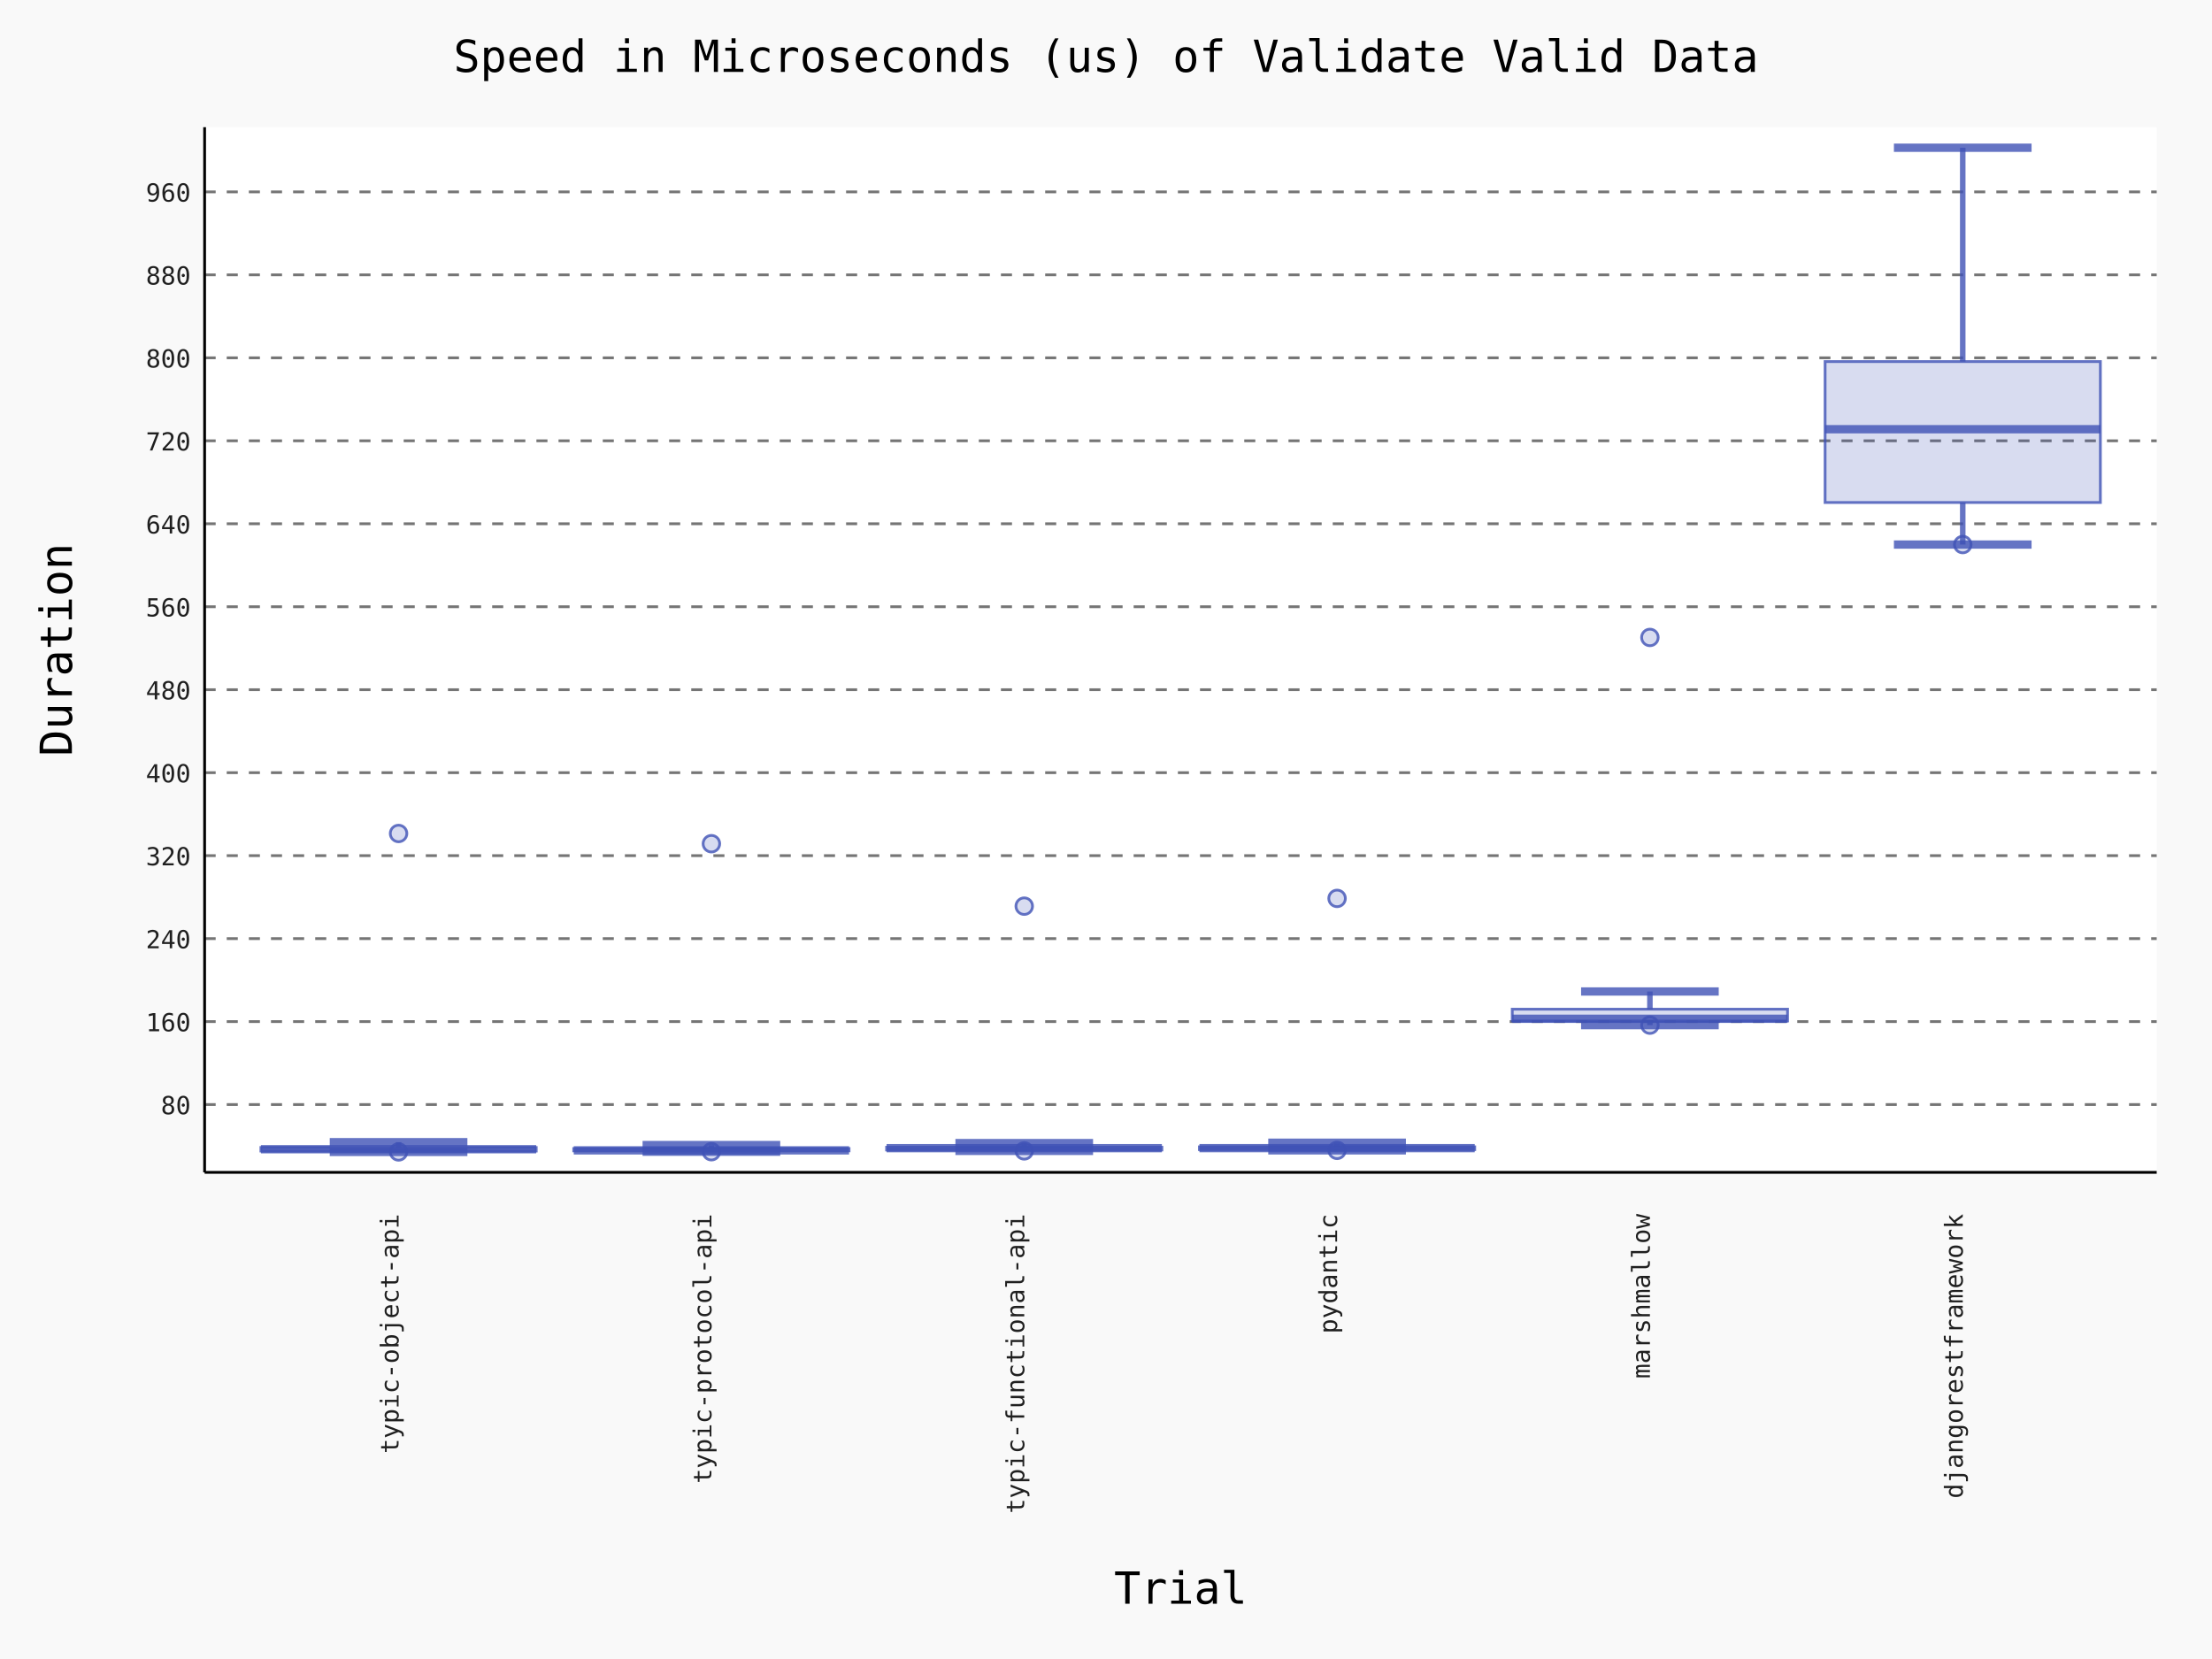
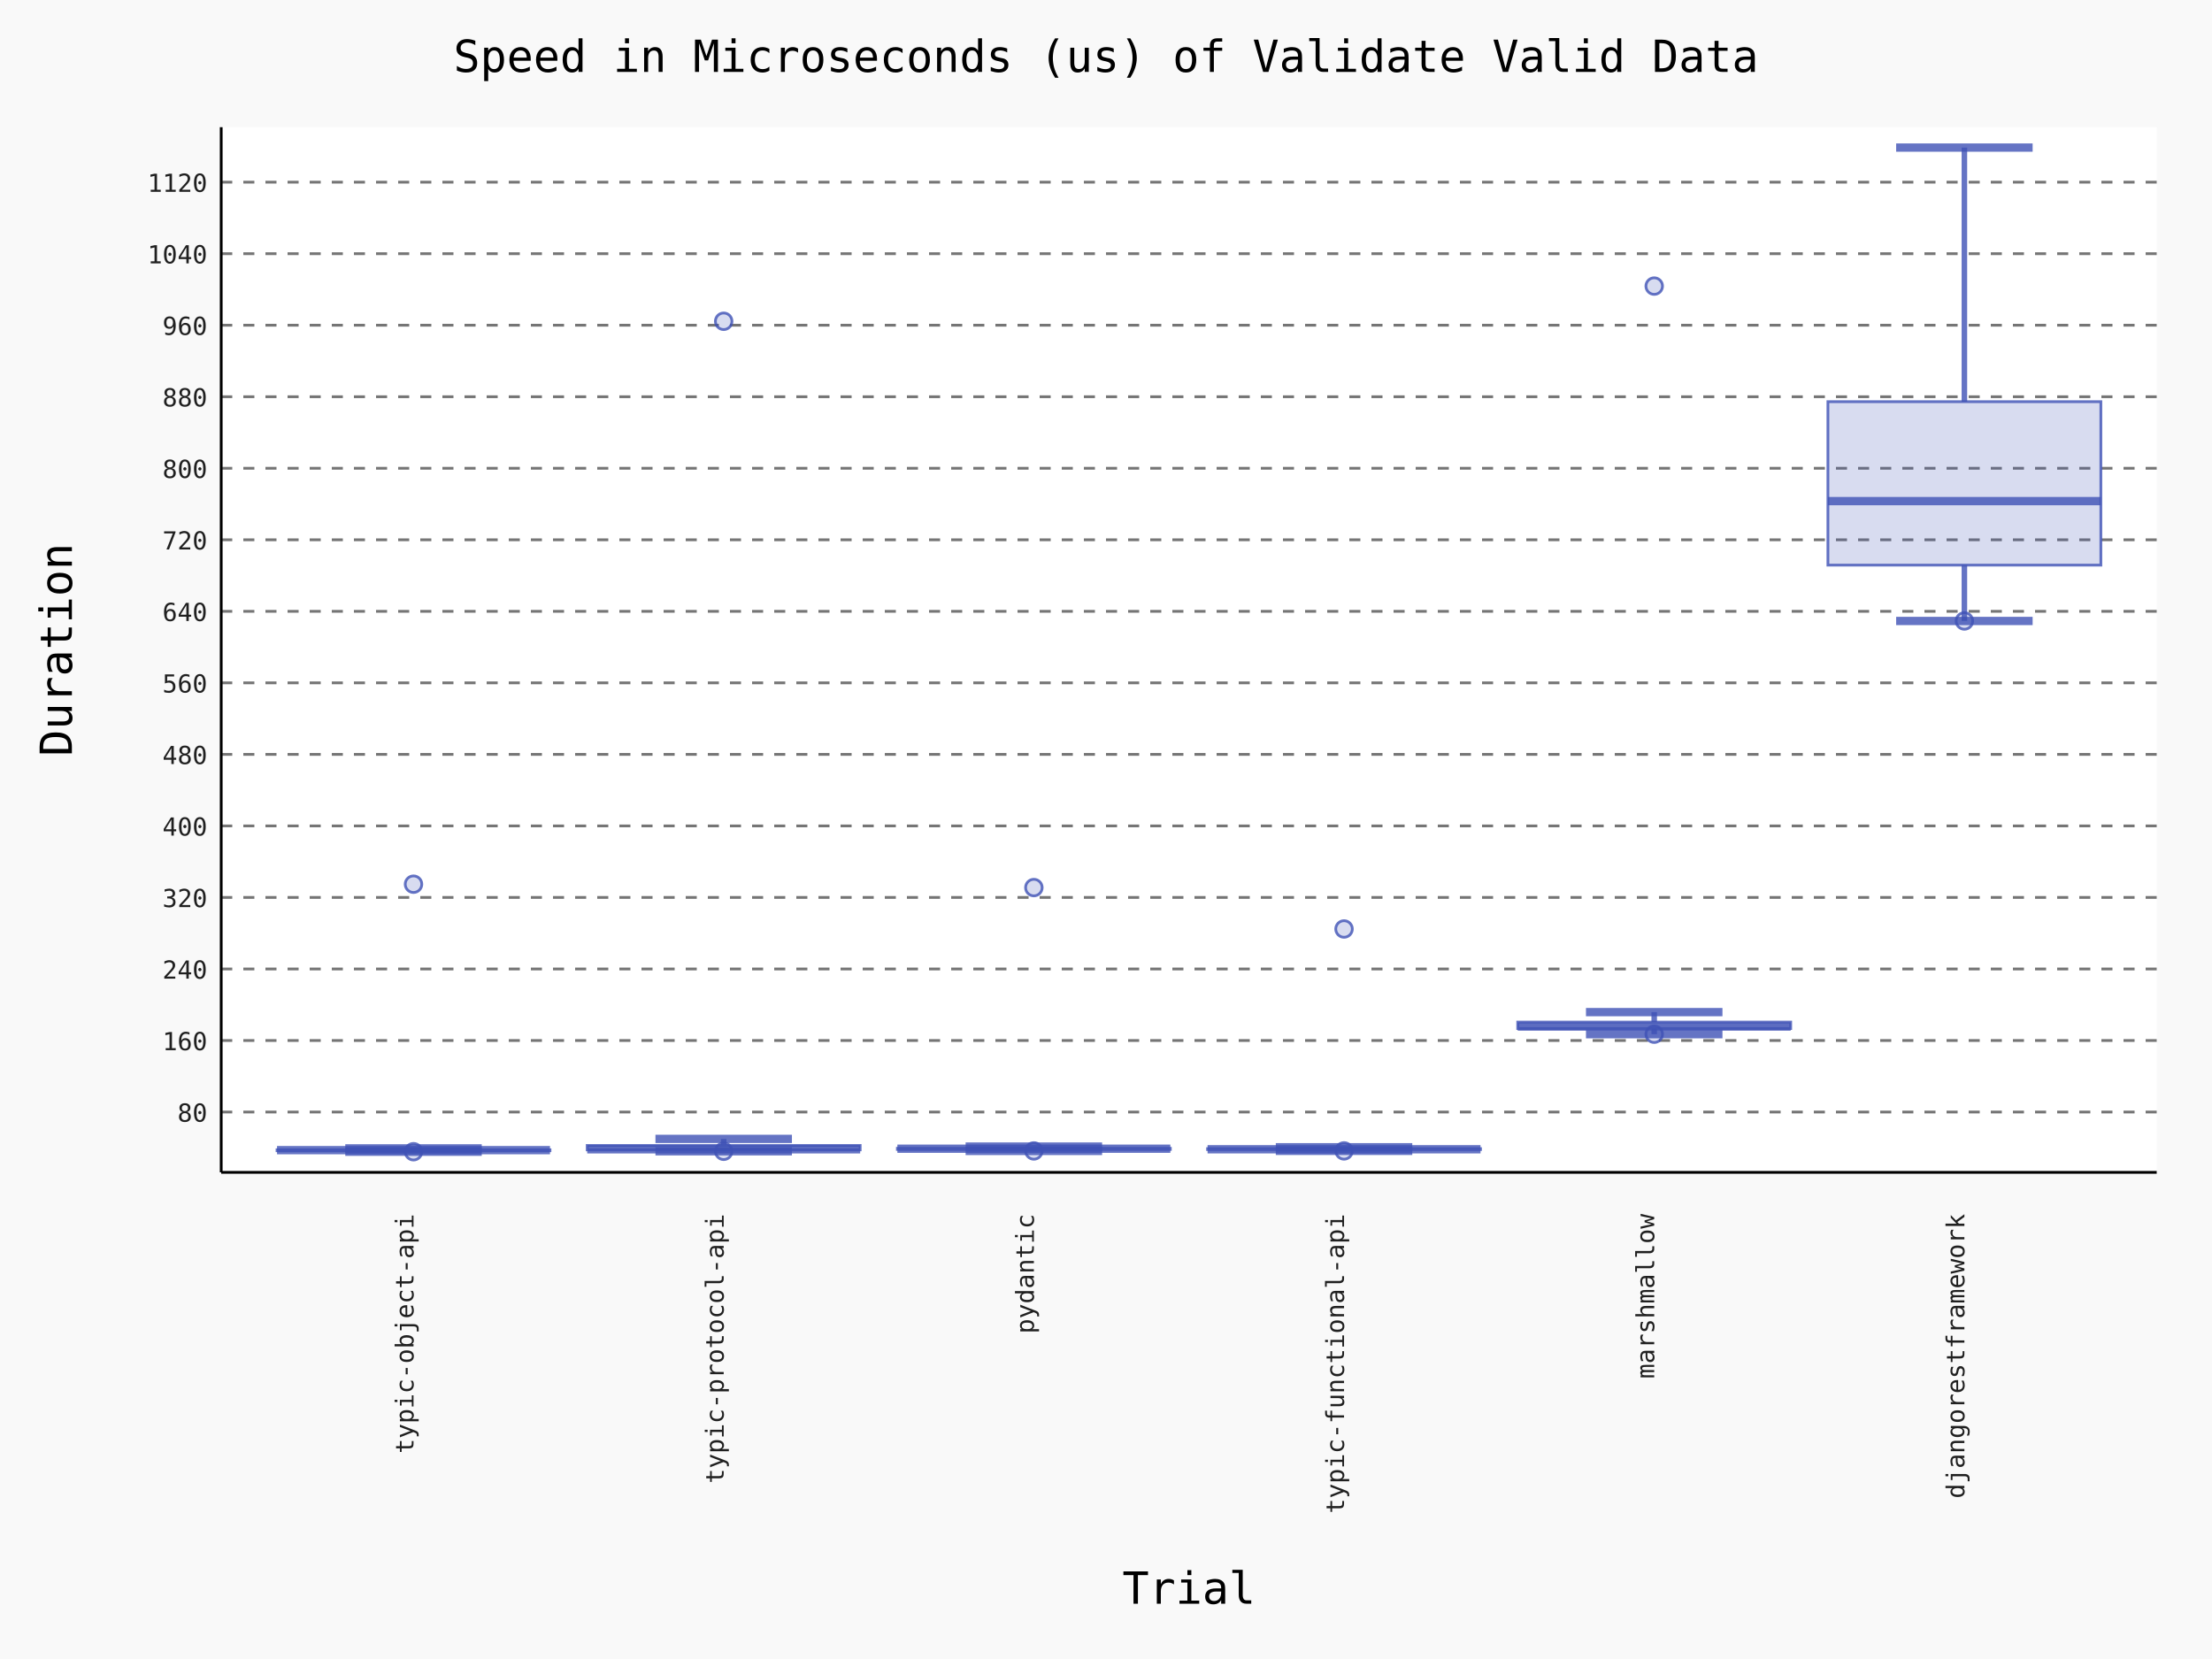
- <svg xmlns="http://www.w3.org/2000/svg" class="pygal-chart" id="chart-54471fd3-f83e-42d3-90ee-d01eba790e88" viewBox="0 0 800 600">
+ <svg xmlns="http://www.w3.org/2000/svg" class="pygal-chart" id="chart-32c0491e-1697-4610-967c-33a0b91e937e" viewBox="0 0 800 600">
  <defs>
-     <style type="text/css">#chart-54471fd3-f83e-42d3-90ee-d01eba790e88{-webkit-user-select:none;-webkit-font-smoothing:antialiased;font-family:Consolas,"Deja Vu Sans Mono","Bitstream Vera Sans Mono","Courier New",monospace}#chart-54471fd3-f83e-42d3-90ee-d01eba790e88 .title{font-family:Consolas,"Deja Vu Sans Mono","Bitstream Vera Sans Mono","Courier New",monospace;font-size:16px}#chart-54471fd3-f83e-42d3-90ee-d01eba790e88 .legends .legend text{font-family:Consolas,"Deja Vu Sans Mono","Bitstream Vera Sans Mono","Courier New",monospace;font-size:14px}#chart-54471fd3-f83e-42d3-90ee-d01eba790e88 .axis text{font-family:Consolas,"Deja Vu Sans Mono","Bitstream Vera Sans Mono","Courier New",monospace;font-size:10px}#chart-54471fd3-f83e-42d3-90ee-d01eba790e88 .axis text.major{font-family:Consolas,"Deja Vu Sans Mono","Bitstream Vera Sans Mono","Courier New",monospace;font-size:10px}#chart-54471fd3-f83e-42d3-90ee-d01eba790e88 .text-overlay text.value{font-family:Consolas,"Deja Vu Sans Mono","Bitstream Vera Sans Mono","Courier New",monospace;font-size:16px}#chart-54471fd3-f83e-42d3-90ee-d01eba790e88 .text-overlay text.label{font-family:Consolas,"Deja Vu Sans Mono","Bitstream Vera Sans Mono","Courier New",monospace;font-size:10px}#chart-54471fd3-f83e-42d3-90ee-d01eba790e88 .tooltip{font-family:Consolas,"Deja Vu Sans Mono","Bitstream Vera Sans Mono","Courier New",monospace;font-size:14px}#chart-54471fd3-f83e-42d3-90ee-d01eba790e88 text.no_data{font-family:Consolas,"Deja Vu Sans Mono","Bitstream Vera Sans Mono","Courier New",monospace;font-size:64px}
- #chart-54471fd3-f83e-42d3-90ee-d01eba790e88{background-color:rgba(249,249,249,1)}#chart-54471fd3-f83e-42d3-90ee-d01eba790e88 path,#chart-54471fd3-f83e-42d3-90ee-d01eba790e88 line,#chart-54471fd3-f83e-42d3-90ee-d01eba790e88 rect,#chart-54471fd3-f83e-42d3-90ee-d01eba790e88 circle{-webkit-transition:150ms;-moz-transition:150ms;transition:150ms}#chart-54471fd3-f83e-42d3-90ee-d01eba790e88 .graph &gt; .background{fill:rgba(249,249,249,1)}#chart-54471fd3-f83e-42d3-90ee-d01eba790e88 .plot &gt; .background{fill:rgba(255,255,255,1)}#chart-54471fd3-f83e-42d3-90ee-d01eba790e88 .graph{fill:rgba(0,0,0,.87)}#chart-54471fd3-f83e-42d3-90ee-d01eba790e88 text.no_data{fill:rgba(0,0,0,1)}#chart-54471fd3-f83e-42d3-90ee-d01eba790e88 .title{fill:rgba(0,0,0,1)}#chart-54471fd3-f83e-42d3-90ee-d01eba790e88 .legends .legend text{fill:rgba(0,0,0,.87)}#chart-54471fd3-f83e-42d3-90ee-d01eba790e88 .legends .legend:hover text{fill:rgba(0,0,0,1)}#chart-54471fd3-f83e-42d3-90ee-d01eba790e88 .axis .line{stroke:rgba(0,0,0,1)}#chart-54471fd3-f83e-42d3-90ee-d01eba790e88 .axis .guide.line{stroke:rgba(0,0,0,.54)}#chart-54471fd3-f83e-42d3-90ee-d01eba790e88 .axis .major.line{stroke:rgba(0,0,0,.87)}#chart-54471fd3-f83e-42d3-90ee-d01eba790e88 .axis text.major{fill:rgba(0,0,0,1)}#chart-54471fd3-f83e-42d3-90ee-d01eba790e88 .axis.y .guides:hover .guide.line,#chart-54471fd3-f83e-42d3-90ee-d01eba790e88 .line-graph .axis.x .guides:hover .guide.line,#chart-54471fd3-f83e-42d3-90ee-d01eba790e88 .stackedline-graph .axis.x .guides:hover .guide.line,#chart-54471fd3-f83e-42d3-90ee-d01eba790e88 .xy-graph .axis.x .guides:hover .guide.line{stroke:rgba(0,0,0,1)}#chart-54471fd3-f83e-42d3-90ee-d01eba790e88 .axis .guides:hover text{fill:rgba(0,0,0,1)}#chart-54471fd3-f83e-42d3-90ee-d01eba790e88 .reactive{fill-opacity:.7;stroke-opacity:.8}#chart-54471fd3-f83e-42d3-90ee-d01eba790e88 .ci{stroke:rgba(0,0,0,.87)}#chart-54471fd3-f83e-42d3-90ee-d01eba790e88 .reactive.active,#chart-54471fd3-f83e-42d3-90ee-d01eba790e88 .active .reactive{fill-opacity:.8;stroke-opacity:.9;stroke-width:4}#chart-54471fd3-f83e-42d3-90ee-d01eba790e88 .ci .reactive.active{stroke-width:1.5}#chart-54471fd3-f83e-42d3-90ee-d01eba790e88 .series text{fill:rgba(0,0,0,1)}#chart-54471fd3-f83e-42d3-90ee-d01eba790e88 .tooltip rect{fill:rgba(255,255,255,1);stroke:rgba(0,0,0,1);-webkit-transition:opacity 150ms;-moz-transition:opacity 150ms;transition:opacity 150ms}#chart-54471fd3-f83e-42d3-90ee-d01eba790e88 .tooltip .label{fill:rgba(0,0,0,.87)}#chart-54471fd3-f83e-42d3-90ee-d01eba790e88 .tooltip .label{fill:rgba(0,0,0,.87)}#chart-54471fd3-f83e-42d3-90ee-d01eba790e88 .tooltip .legend{font-size:.8em;fill:rgba(0,0,0,.54)}#chart-54471fd3-f83e-42d3-90ee-d01eba790e88 .tooltip .x_label{font-size:.6em;fill:rgba(0,0,0,1)}#chart-54471fd3-f83e-42d3-90ee-d01eba790e88 .tooltip .xlink{font-size:.5em;text-decoration:underline}#chart-54471fd3-f83e-42d3-90ee-d01eba790e88 .tooltip .value{font-size:1.5em}#chart-54471fd3-f83e-42d3-90ee-d01eba790e88 .bound{font-size:.5em}#chart-54471fd3-f83e-42d3-90ee-d01eba790e88 .max-value{font-size:.75em;fill:rgba(0,0,0,.54)}#chart-54471fd3-f83e-42d3-90ee-d01eba790e88 .map-element{fill:rgba(255,255,255,1);stroke:rgba(0,0,0,.54) !important}#chart-54471fd3-f83e-42d3-90ee-d01eba790e88 .map-element .reactive{fill-opacity:inherit;stroke-opacity:inherit}#chart-54471fd3-f83e-42d3-90ee-d01eba790e88 .color-0,#chart-54471fd3-f83e-42d3-90ee-d01eba790e88 .color-0 a:visited{stroke:#3F51B5;fill:#3F51B5}#chart-54471fd3-f83e-42d3-90ee-d01eba790e88 .color-1,#chart-54471fd3-f83e-42d3-90ee-d01eba790e88 .color-1 a:visited{stroke:#3F51B5;fill:#3F51B5}#chart-54471fd3-f83e-42d3-90ee-d01eba790e88 .color-2,#chart-54471fd3-f83e-42d3-90ee-d01eba790e88 .color-2 a:visited{stroke:#3F51B5;fill:#3F51B5}#chart-54471fd3-f83e-42d3-90ee-d01eba790e88 .color-3,#chart-54471fd3-f83e-42d3-90ee-d01eba790e88 .color-3 a:visited{stroke:#3F51B5;fill:#3F51B5}#chart-54471fd3-f83e-42d3-90ee-d01eba790e88 .color-4,#chart-54471fd3-f83e-42d3-90ee-d01eba790e88 .color-4 a:visited{stroke:#3F51B5;fill:#3F51B5}#chart-54471fd3-f83e-42d3-90ee-d01eba790e88 .color-5,#chart-54471fd3-f83e-42d3-90ee-d01eba790e88 .color-5 a:visited{stroke:#3F51B5;fill:#3F51B5}#chart-54471fd3-f83e-42d3-90ee-d01eba790e88 .text-overlay .color-0 text{fill:black}#chart-54471fd3-f83e-42d3-90ee-d01eba790e88 .text-overlay .color-1 text{fill:black}#chart-54471fd3-f83e-42d3-90ee-d01eba790e88 .text-overlay .color-2 text{fill:black}#chart-54471fd3-f83e-42d3-90ee-d01eba790e88 .text-overlay .color-3 text{fill:black}#chart-54471fd3-f83e-42d3-90ee-d01eba790e88 .text-overlay .color-4 text{fill:black}#chart-54471fd3-f83e-42d3-90ee-d01eba790e88 .text-overlay .color-5 text{fill:black}
- #chart-54471fd3-f83e-42d3-90ee-d01eba790e88 text.no_data{text-anchor:middle}#chart-54471fd3-f83e-42d3-90ee-d01eba790e88 .guide.line{fill:none}#chart-54471fd3-f83e-42d3-90ee-d01eba790e88 .centered{text-anchor:middle}#chart-54471fd3-f83e-42d3-90ee-d01eba790e88 .title{text-anchor:middle}#chart-54471fd3-f83e-42d3-90ee-d01eba790e88 .legends .legend text{fill-opacity:1}#chart-54471fd3-f83e-42d3-90ee-d01eba790e88 .axis.x text{text-anchor:middle}#chart-54471fd3-f83e-42d3-90ee-d01eba790e88 .axis.x:not(.web) text[transform]{text-anchor:start}#chart-54471fd3-f83e-42d3-90ee-d01eba790e88 .axis.x:not(.web) text[transform].backwards{text-anchor:end}#chart-54471fd3-f83e-42d3-90ee-d01eba790e88 .axis.y text{text-anchor:end}#chart-54471fd3-f83e-42d3-90ee-d01eba790e88 .axis.y text[transform].backwards{text-anchor:start}#chart-54471fd3-f83e-42d3-90ee-d01eba790e88 .axis.y2 text{text-anchor:start}#chart-54471fd3-f83e-42d3-90ee-d01eba790e88 .axis.y2 text[transform].backwards{text-anchor:end}#chart-54471fd3-f83e-42d3-90ee-d01eba790e88 .axis .guide.line{stroke-dasharray:4,4}#chart-54471fd3-f83e-42d3-90ee-d01eba790e88 .axis .major.guide.line{stroke-dasharray:6,6}#chart-54471fd3-f83e-42d3-90ee-d01eba790e88 .horizontal .axis.y .guide.line,#chart-54471fd3-f83e-42d3-90ee-d01eba790e88 .horizontal .axis.y2 .guide.line,#chart-54471fd3-f83e-42d3-90ee-d01eba790e88 .vertical .axis.x .guide.line{opacity:0}#chart-54471fd3-f83e-42d3-90ee-d01eba790e88 .horizontal .axis.always_show .guide.line,#chart-54471fd3-f83e-42d3-90ee-d01eba790e88 .vertical .axis.always_show .guide.line{opacity:1 !important}#chart-54471fd3-f83e-42d3-90ee-d01eba790e88 .axis.y .guides:hover .guide.line,#chart-54471fd3-f83e-42d3-90ee-d01eba790e88 .axis.y2 .guides:hover .guide.line,#chart-54471fd3-f83e-42d3-90ee-d01eba790e88 .axis.x .guides:hover .guide.line{opacity:1}#chart-54471fd3-f83e-42d3-90ee-d01eba790e88 .axis .guides:hover text{opacity:1}#chart-54471fd3-f83e-42d3-90ee-d01eba790e88 .nofill{fill:none}#chart-54471fd3-f83e-42d3-90ee-d01eba790e88 .subtle-fill{fill-opacity:.2}#chart-54471fd3-f83e-42d3-90ee-d01eba790e88 .dot{stroke-width:1px;fill-opacity:1}#chart-54471fd3-f83e-42d3-90ee-d01eba790e88 .dot.active{stroke-width:5px}#chart-54471fd3-f83e-42d3-90ee-d01eba790e88 .dot.negative{fill:transparent}#chart-54471fd3-f83e-42d3-90ee-d01eba790e88 text,#chart-54471fd3-f83e-42d3-90ee-d01eba790e88 tspan{stroke:none !important}#chart-54471fd3-f83e-42d3-90ee-d01eba790e88 .series text.active{opacity:1}#chart-54471fd3-f83e-42d3-90ee-d01eba790e88 .tooltip rect{fill-opacity:.95;stroke-width:.5}#chart-54471fd3-f83e-42d3-90ee-d01eba790e88 .tooltip text{fill-opacity:1}#chart-54471fd3-f83e-42d3-90ee-d01eba790e88 .showable{visibility:hidden}#chart-54471fd3-f83e-42d3-90ee-d01eba790e88 .showable.shown{visibility:visible}#chart-54471fd3-f83e-42d3-90ee-d01eba790e88 .gauge-background{fill:rgba(229,229,229,1);stroke:none}#chart-54471fd3-f83e-42d3-90ee-d01eba790e88 .bg-lines{stroke:rgba(249,249,249,1);stroke-width:2px}
+     <style type="text/css">#chart-32c0491e-1697-4610-967c-33a0b91e937e{-webkit-user-select:none;-webkit-font-smoothing:antialiased;font-family:Consolas,"Deja Vu Sans Mono","Bitstream Vera Sans Mono","Courier New",monospace}#chart-32c0491e-1697-4610-967c-33a0b91e937e .title{font-family:Consolas,"Deja Vu Sans Mono","Bitstream Vera Sans Mono","Courier New",monospace;font-size:16px}#chart-32c0491e-1697-4610-967c-33a0b91e937e .legends .legend text{font-family:Consolas,"Deja Vu Sans Mono","Bitstream Vera Sans Mono","Courier New",monospace;font-size:14px}#chart-32c0491e-1697-4610-967c-33a0b91e937e .axis text{font-family:Consolas,"Deja Vu Sans Mono","Bitstream Vera Sans Mono","Courier New",monospace;font-size:10px}#chart-32c0491e-1697-4610-967c-33a0b91e937e .axis text.major{font-family:Consolas,"Deja Vu Sans Mono","Bitstream Vera Sans Mono","Courier New",monospace;font-size:10px}#chart-32c0491e-1697-4610-967c-33a0b91e937e .text-overlay text.value{font-family:Consolas,"Deja Vu Sans Mono","Bitstream Vera Sans Mono","Courier New",monospace;font-size:16px}#chart-32c0491e-1697-4610-967c-33a0b91e937e .text-overlay text.label{font-family:Consolas,"Deja Vu Sans Mono","Bitstream Vera Sans Mono","Courier New",monospace;font-size:10px}#chart-32c0491e-1697-4610-967c-33a0b91e937e .tooltip{font-family:Consolas,"Deja Vu Sans Mono","Bitstream Vera Sans Mono","Courier New",monospace;font-size:14px}#chart-32c0491e-1697-4610-967c-33a0b91e937e text.no_data{font-family:Consolas,"Deja Vu Sans Mono","Bitstream Vera Sans Mono","Courier New",monospace;font-size:64px}
+ #chart-32c0491e-1697-4610-967c-33a0b91e937e{background-color:rgba(249,249,249,1)}#chart-32c0491e-1697-4610-967c-33a0b91e937e path,#chart-32c0491e-1697-4610-967c-33a0b91e937e line,#chart-32c0491e-1697-4610-967c-33a0b91e937e rect,#chart-32c0491e-1697-4610-967c-33a0b91e937e circle{-webkit-transition:150ms;-moz-transition:150ms;transition:150ms}#chart-32c0491e-1697-4610-967c-33a0b91e937e .graph &gt; .background{fill:rgba(249,249,249,1)}#chart-32c0491e-1697-4610-967c-33a0b91e937e .plot &gt; .background{fill:rgba(255,255,255,1)}#chart-32c0491e-1697-4610-967c-33a0b91e937e .graph{fill:rgba(0,0,0,.87)}#chart-32c0491e-1697-4610-967c-33a0b91e937e text.no_data{fill:rgba(0,0,0,1)}#chart-32c0491e-1697-4610-967c-33a0b91e937e .title{fill:rgba(0,0,0,1)}#chart-32c0491e-1697-4610-967c-33a0b91e937e .legends .legend text{fill:rgba(0,0,0,.87)}#chart-32c0491e-1697-4610-967c-33a0b91e937e .legends .legend:hover text{fill:rgba(0,0,0,1)}#chart-32c0491e-1697-4610-967c-33a0b91e937e .axis .line{stroke:rgba(0,0,0,1)}#chart-32c0491e-1697-4610-967c-33a0b91e937e .axis .guide.line{stroke:rgba(0,0,0,.54)}#chart-32c0491e-1697-4610-967c-33a0b91e937e .axis .major.line{stroke:rgba(0,0,0,.87)}#chart-32c0491e-1697-4610-967c-33a0b91e937e .axis text.major{fill:rgba(0,0,0,1)}#chart-32c0491e-1697-4610-967c-33a0b91e937e .axis.y .guides:hover .guide.line,#chart-32c0491e-1697-4610-967c-33a0b91e937e .line-graph .axis.x .guides:hover .guide.line,#chart-32c0491e-1697-4610-967c-33a0b91e937e .stackedline-graph .axis.x .guides:hover .guide.line,#chart-32c0491e-1697-4610-967c-33a0b91e937e .xy-graph .axis.x .guides:hover .guide.line{stroke:rgba(0,0,0,1)}#chart-32c0491e-1697-4610-967c-33a0b91e937e .axis .guides:hover text{fill:rgba(0,0,0,1)}#chart-32c0491e-1697-4610-967c-33a0b91e937e .reactive{fill-opacity:.7;stroke-opacity:.8}#chart-32c0491e-1697-4610-967c-33a0b91e937e .ci{stroke:rgba(0,0,0,.87)}#chart-32c0491e-1697-4610-967c-33a0b91e937e .reactive.active,#chart-32c0491e-1697-4610-967c-33a0b91e937e .active .reactive{fill-opacity:.8;stroke-opacity:.9;stroke-width:4}#chart-32c0491e-1697-4610-967c-33a0b91e937e .ci .reactive.active{stroke-width:1.5}#chart-32c0491e-1697-4610-967c-33a0b91e937e .series text{fill:rgba(0,0,0,1)}#chart-32c0491e-1697-4610-967c-33a0b91e937e .tooltip rect{fill:rgba(255,255,255,1);stroke:rgba(0,0,0,1);-webkit-transition:opacity 150ms;-moz-transition:opacity 150ms;transition:opacity 150ms}#chart-32c0491e-1697-4610-967c-33a0b91e937e .tooltip .label{fill:rgba(0,0,0,.87)}#chart-32c0491e-1697-4610-967c-33a0b91e937e .tooltip .label{fill:rgba(0,0,0,.87)}#chart-32c0491e-1697-4610-967c-33a0b91e937e .tooltip .legend{font-size:.8em;fill:rgba(0,0,0,.54)}#chart-32c0491e-1697-4610-967c-33a0b91e937e .tooltip .x_label{font-size:.6em;fill:rgba(0,0,0,1)}#chart-32c0491e-1697-4610-967c-33a0b91e937e .tooltip .xlink{font-size:.5em;text-decoration:underline}#chart-32c0491e-1697-4610-967c-33a0b91e937e .tooltip .value{font-size:1.5em}#chart-32c0491e-1697-4610-967c-33a0b91e937e .bound{font-size:.5em}#chart-32c0491e-1697-4610-967c-33a0b91e937e .max-value{font-size:.75em;fill:rgba(0,0,0,.54)}#chart-32c0491e-1697-4610-967c-33a0b91e937e .map-element{fill:rgba(255,255,255,1);stroke:rgba(0,0,0,.54) !important}#chart-32c0491e-1697-4610-967c-33a0b91e937e .map-element .reactive{fill-opacity:inherit;stroke-opacity:inherit}#chart-32c0491e-1697-4610-967c-33a0b91e937e .color-0,#chart-32c0491e-1697-4610-967c-33a0b91e937e .color-0 a:visited{stroke:#3F51B5;fill:#3F51B5}#chart-32c0491e-1697-4610-967c-33a0b91e937e .color-1,#chart-32c0491e-1697-4610-967c-33a0b91e937e .color-1 a:visited{stroke:#3F51B5;fill:#3F51B5}#chart-32c0491e-1697-4610-967c-33a0b91e937e .color-2,#chart-32c0491e-1697-4610-967c-33a0b91e937e .color-2 a:visited{stroke:#3F51B5;fill:#3F51B5}#chart-32c0491e-1697-4610-967c-33a0b91e937e .color-3,#chart-32c0491e-1697-4610-967c-33a0b91e937e .color-3 a:visited{stroke:#3F51B5;fill:#3F51B5}#chart-32c0491e-1697-4610-967c-33a0b91e937e .color-4,#chart-32c0491e-1697-4610-967c-33a0b91e937e .color-4 a:visited{stroke:#3F51B5;fill:#3F51B5}#chart-32c0491e-1697-4610-967c-33a0b91e937e .color-5,#chart-32c0491e-1697-4610-967c-33a0b91e937e .color-5 a:visited{stroke:#3F51B5;fill:#3F51B5}#chart-32c0491e-1697-4610-967c-33a0b91e937e .text-overlay .color-0 text{fill:black}#chart-32c0491e-1697-4610-967c-33a0b91e937e .text-overlay .color-1 text{fill:black}#chart-32c0491e-1697-4610-967c-33a0b91e937e .text-overlay .color-2 text{fill:black}#chart-32c0491e-1697-4610-967c-33a0b91e937e .text-overlay .color-3 text{fill:black}#chart-32c0491e-1697-4610-967c-33a0b91e937e .text-overlay .color-4 text{fill:black}#chart-32c0491e-1697-4610-967c-33a0b91e937e .text-overlay .color-5 text{fill:black}
+ #chart-32c0491e-1697-4610-967c-33a0b91e937e text.no_data{text-anchor:middle}#chart-32c0491e-1697-4610-967c-33a0b91e937e .guide.line{fill:none}#chart-32c0491e-1697-4610-967c-33a0b91e937e .centered{text-anchor:middle}#chart-32c0491e-1697-4610-967c-33a0b91e937e .title{text-anchor:middle}#chart-32c0491e-1697-4610-967c-33a0b91e937e .legends .legend text{fill-opacity:1}#chart-32c0491e-1697-4610-967c-33a0b91e937e .axis.x text{text-anchor:middle}#chart-32c0491e-1697-4610-967c-33a0b91e937e .axis.x:not(.web) text[transform]{text-anchor:start}#chart-32c0491e-1697-4610-967c-33a0b91e937e .axis.x:not(.web) text[transform].backwards{text-anchor:end}#chart-32c0491e-1697-4610-967c-33a0b91e937e .axis.y text{text-anchor:end}#chart-32c0491e-1697-4610-967c-33a0b91e937e .axis.y text[transform].backwards{text-anchor:start}#chart-32c0491e-1697-4610-967c-33a0b91e937e .axis.y2 text{text-anchor:start}#chart-32c0491e-1697-4610-967c-33a0b91e937e .axis.y2 text[transform].backwards{text-anchor:end}#chart-32c0491e-1697-4610-967c-33a0b91e937e .axis .guide.line{stroke-dasharray:4,4}#chart-32c0491e-1697-4610-967c-33a0b91e937e .axis .major.guide.line{stroke-dasharray:6,6}#chart-32c0491e-1697-4610-967c-33a0b91e937e .horizontal .axis.y .guide.line,#chart-32c0491e-1697-4610-967c-33a0b91e937e .horizontal .axis.y2 .guide.line,#chart-32c0491e-1697-4610-967c-33a0b91e937e .vertical .axis.x .guide.line{opacity:0}#chart-32c0491e-1697-4610-967c-33a0b91e937e .horizontal .axis.always_show .guide.line,#chart-32c0491e-1697-4610-967c-33a0b91e937e .vertical .axis.always_show .guide.line{opacity:1 !important}#chart-32c0491e-1697-4610-967c-33a0b91e937e .axis.y .guides:hover .guide.line,#chart-32c0491e-1697-4610-967c-33a0b91e937e .axis.y2 .guides:hover .guide.line,#chart-32c0491e-1697-4610-967c-33a0b91e937e .axis.x .guides:hover .guide.line{opacity:1}#chart-32c0491e-1697-4610-967c-33a0b91e937e .axis .guides:hover text{opacity:1}#chart-32c0491e-1697-4610-967c-33a0b91e937e .nofill{fill:none}#chart-32c0491e-1697-4610-967c-33a0b91e937e .subtle-fill{fill-opacity:.2}#chart-32c0491e-1697-4610-967c-33a0b91e937e .dot{stroke-width:1px;fill-opacity:1}#chart-32c0491e-1697-4610-967c-33a0b91e937e .dot.active{stroke-width:5px}#chart-32c0491e-1697-4610-967c-33a0b91e937e .dot.negative{fill:transparent}#chart-32c0491e-1697-4610-967c-33a0b91e937e text,#chart-32c0491e-1697-4610-967c-33a0b91e937e tspan{stroke:none !important}#chart-32c0491e-1697-4610-967c-33a0b91e937e .series text.active{opacity:1}#chart-32c0491e-1697-4610-967c-33a0b91e937e .tooltip rect{fill-opacity:.95;stroke-width:.5}#chart-32c0491e-1697-4610-967c-33a0b91e937e .tooltip text{fill-opacity:1}#chart-32c0491e-1697-4610-967c-33a0b91e937e .showable{visibility:hidden}#chart-32c0491e-1697-4610-967c-33a0b91e937e .showable.shown{visibility:visible}#chart-32c0491e-1697-4610-967c-33a0b91e937e .gauge-background{fill:rgba(229,229,229,1);stroke:none}#chart-32c0491e-1697-4610-967c-33a0b91e937e .bg-lines{stroke:rgba(249,249,249,1);stroke-width:2px}
.tooltip .value{font-size:1em !important}.axis text{font-size:9px !important}</style>
  </defs>
  <g class="graph custombox-graph vertical">
    <rect class="background" height="600" width="800" x="0" y="0" />
-     <g class="plot" transform="translate(74, 46)">
-       <rect class="background" height="378.0" width="706.0" x="0" y="0" />
+     <g class="plot" transform="translate(80, 46)">
+       <rect class="background" height="378.0" width="700.0" x="0" y="0" />
      <g class="axis y always_show">
-         <path class="line" d="M0 378 h706" />
-         <g class="guides">
-           <path class="guide line" d="M0 353.477 h706" />
-           <text class="" x="-5" y="356.977">80</text>
-         </g>
-         <g class="guides">
-           <path class="guide line" d="M0 323.47 h706" />
-           <text class="" x="-5" y="326.97">160</text>
-         </g>
-         <g class="guides">
-           <path class="guide line" d="M0 293.462 h706" />
-           <text class="" x="-5" y="296.962">240</text>
-         </g>
-         <g class="guides">
-           <path class="guide line" d="M0 263.455 h706" />
-           <text class="" x="-5" y="266.955">320</text>
-         </g>
-         <g class="guides">
-           <path class="guide line" d="M0 233.448 h706" />
-           <text class="" x="-5" y="236.948">400</text>
-         </g>
-         <g class="guides">
-           <path class="guide line" d="M0 203.441 h706" />
-           <text class="" x="-5" y="206.941">480</text>
-         </g>
-         <g class="guides">
-           <path class="guide line" d="M0 173.434 h706" />
-           <text class="" x="-5" y="176.934">560</text>
-         </g>
-         <g class="guides">
-           <path class="guide line" d="M0 143.427 h706" />
-           <text class="" x="-5" y="146.927">640</text>
-         </g>
-         <g class="guides">
-           <path class="guide line" d="M0 113.42 h706" />
-           <text class="" x="-5" y="116.92">720</text>
-         </g>
-         <g class="guides">
-           <path class="guide line" d="M0 83.412 h706" />
-           <text class="" x="-5" y="86.912">800</text>
-         </g>
-         <g class="guides">
-           <path class="guide line" d="M0 53.405 h706" />
-           <text class="" x="-5" y="56.905">880</text>
-         </g>
-         <g class="guides">
-           <path class="guide line" d="M0 23.398 h706" />
-           <text class="" x="-5" y="26.898">960</text>
+         <path class="line" d="M0 378 h700" />
+         <g class="guides">
+           <path class="guide line" d="M0 356.179 h700" />
+           <text class="" x="-5" y="359.679">80</text>
+         </g>
+         <g class="guides">
+           <path class="guide line" d="M0 330.31 h700" />
+           <text class="" x="-5" y="333.81">160</text>
+         </g>
+         <g class="guides">
+           <path class="guide line" d="M0 304.441 h700" />
+           <text class="" x="-5" y="307.941">240</text>
+         </g>
+         <g class="guides">
+           <path class="guide line" d="M0 278.572 h700" />
+           <text class="" x="-5" y="282.072">320</text>
+         </g>
+         <g class="guides">
+           <path class="guide line" d="M0 252.703 h700" />
+           <text class="" x="-5" y="256.203">400</text>
+         </g>
+         <g class="guides">
+           <path class="guide line" d="M0 226.834 h700" />
+           <text class="" x="-5" y="230.334">480</text>
+         </g>
+         <g class="guides">
+           <path class="guide line" d="M0 200.964 h700" />
+           <text class="" x="-5" y="204.464">560</text>
+         </g>
+         <g class="guides">
+           <path class="guide line" d="M0 175.095 h700" />
+           <text class="" x="-5" y="178.595">640</text>
+         </g>
+         <g class="guides">
+           <path class="guide line" d="M0 149.226 h700" />
+           <text class="" x="-5" y="152.726">720</text>
+         </g>
+         <g class="guides">
+           <path class="guide line" d="M0 123.357 h700" />
+           <text class="" x="-5" y="126.857">800</text>
+         </g>
+         <g class="guides">
+           <path class="guide line" d="M0 97.488 h700" />
+           <text class="" x="-5" y="100.988">880</text>
+         </g>
+         <g class="guides">
+           <path class="guide line" d="M0 71.619 h700" />
+           <text class="" x="-5" y="75.119">960</text>
+         </g>
+         <g class="guides">
+           <path class="guide line" d="M0 45.75 h700" />
+           <text class="" x="-5" y="49.25">1040</text>
+         </g>
+         <g class="guides">
+           <path class="guide line" d="M0 19.88 h700" />
+           <text class="" x="-5" y="23.38">1120</text>
        </g>
      </g>
      <g class="axis x">
        <path class="line" d="M0 0 v378" />
        <g class="guides">
-           <path class="guide line" d="M70.147 0 v378" />
-           <text class="backwards" transform="rotate(270 70.14744 393)" x="70.147" y="393.0">typic-object-api</text>
-         </g>
-         <g class="guides">
-           <path class="guide line" d="M183.288 0 v378" />
-           <text class="backwards" transform="rotate(270 183.2885 393)" x="183.288" y="393.0">typic-protocol-api</text>
-         </g>
-         <g class="guides">
-           <path class="guide line" d="M296.429 0 v378" />
-           <text class="backwards" transform="rotate(270 296.4295 393)" x="296.429" y="393.0">typic-functional-api</text>
-         </g>
-         <g class="guides">
-           <path class="guide line" d="M409.571 0 v378" />
-           <text class="backwards" transform="rotate(270 409.5705 393)" x="409.571" y="393.0">pydantic</text>
-         </g>
-         <g class="guides">
-           <path class="guide line" d="M522.712 0 v378" />
-           <text class="backwards" transform="rotate(270 522.7115 393)" x="522.712" y="393.0">marshmallow</text>
-         </g>
-         <g class="guides">
-           <path class="guide line" d="M635.853 0 v378" />
-           <text class="backwards" transform="rotate(270 635.8526 393)" x="635.853" y="393.0">djangorestframework</text>
+           <path class="guide line" d="M69.551 0 v378" />
+           <text class="backwards" transform="rotate(270 69.55128 393)" x="69.551" y="393.0">typic-object-api</text>
+         </g>
+         <g class="guides">
+           <path class="guide line" d="M181.731 0 v378" />
+           <text class="backwards" transform="rotate(270 181.7308 393)" x="181.731" y="393.0">typic-protocol-api</text>
+         </g>
+         <g class="guides">
+           <path class="guide line" d="M293.91 0 v378" />
+           <text class="backwards" transform="rotate(270 293.9103 393)" x="293.91" y="393.0">pydantic</text>
+         </g>
+         <g class="guides">
+           <path class="guide line" d="M406.09 0 v378" />
+           <text class="backwards" transform="rotate(270 406.0897 393)" x="406.09" y="393.0">typic-functional-api</text>
+         </g>
+         <g class="guides">
+           <path class="guide line" d="M518.269 0 v378" />
+           <text class="backwards" transform="rotate(270 518.2692 393)" x="518.269" y="393.0">marshmallow</text>
+         </g>
+         <g class="guides">
+           <path class="guide line" d="M630.449 0 v378" />
+           <text class="backwards" transform="rotate(270 630.4487 393)" x="630.449" y="393.0">djangorestframework</text>
        </g>
      </g>
      <g class="series serie-0 color-0">
        <g class="boxes">
          <g class="box">
-             <path class="reactive tooltip-trigger" d="M45.256 370.61 L95.038 370.61" stroke-width="3" />
-             <path class="reactive tooltip-trigger" d="M20.365 369.633 L119.929 369.633" stroke-width="3" />
-             <path class="reactive tooltip-trigger" d="M45.256 367.084 L95.038 367.084" stroke-width="3" />
-             <path class="reactive tooltip-trigger" d="M70.147 370.61 L70.147 370.289" stroke-width="2" />
-             <path class="reactive tooltip-trigger" d="M70.147 367.084 L70.147 369.012" stroke-width="2" />
-             <rect class="subtle-fill reactive tooltip-trigger" height="1.277" width="99.564" x="20.365" y="369.012" />
-             <circle class="subtle-fill reactive tooltip-trigger" cx="70.147" cy="370.61" r="3" />
-             <circle class="subtle-fill reactive tooltip-trigger" cx="70.147" cy="255.44" r="3" />
+             <path class="reactive tooltip-trigger" d="M44.872 370.535 L94.231 370.535" stroke-width="3" />
+             <path class="reactive tooltip-trigger" d="M20.192 369.96 L118.91 369.96" stroke-width="3" />
+             <path class="reactive tooltip-trigger" d="M44.872 369.329 L94.231 369.329" stroke-width="3" />
+             <path class="reactive tooltip-trigger" d="M69.551 370.535 L69.551 370.174" stroke-width="2" />
+             <path class="reactive tooltip-trigger" d="M69.551 369.329 L69.551 369.837" stroke-width="2" />
+             <rect class="subtle-fill reactive tooltip-trigger" height="0.337" width="98.718" x="20.192" y="369.837" />
+             <circle class="subtle-fill reactive tooltip-trigger" cx="69.551" cy="370.535" r="3" />
+             <circle class="subtle-fill reactive tooltip-trigger" cx="69.551" cy="273.782" r="3" />
          </g>
        </g>
      </g>
      <g class="series serie-1 color-1">
        <g class="boxes">
          <g class="box">
-             <path class="reactive tooltip-trigger" d="M158.397 370.531 L208.179 370.531" stroke-width="3" />
-             <path class="reactive tooltip-trigger" d="M133.506 370.043 L233.071 370.043" stroke-width="3" />
-             <path class="reactive tooltip-trigger" d="M158.397 368.126 L208.179 368.126" stroke-width="3" />
-             <path class="reactive tooltip-trigger" d="M183.288 370.531 L183.288 370.224" stroke-width="2" />
-             <path class="reactive tooltip-trigger" d="M183.288 368.126 L183.288 369.385" stroke-width="2" />
-             <rect class="subtle-fill reactive tooltip-trigger" height="0.839" width="99.564" x="133.506" y="369.385" />
-             <circle class="subtle-fill reactive tooltip-trigger" cx="183.288" cy="370.531" r="3" />
-             <circle class="subtle-fill reactive tooltip-trigger" cx="183.288" cy="259.136" r="3" />
+             <path class="reactive tooltip-trigger" d="M157.051 370.38 L206.41 370.38" stroke-width="3" />
+             <path class="reactive tooltip-trigger" d="M132.372 369.656 L231.09 369.656" stroke-width="3" />
+             <path class="reactive tooltip-trigger" d="M157.051 365.897 L206.41 365.897" stroke-width="3" />
+             <path class="reactive tooltip-trigger" d="M181.731 370.38 L181.731 369.862" stroke-width="2" />
+             <path class="reactive tooltip-trigger" d="M181.731 365.897 L181.731 368.278" stroke-width="2" />
+             <rect class="subtle-fill reactive tooltip-trigger" height="1.584" width="98.718" x="132.372" y="368.278" />
+             <circle class="subtle-fill reactive tooltip-trigger" cx="181.731" cy="370.38" r="3" />
+             <circle class="subtle-fill reactive tooltip-trigger" cx="181.731" cy="70.195" r="3" />
          </g>
        </g>
      </g>
      <g class="series serie-2 color-2">
        <g class="boxes">
          <g class="box">
-             <path class="reactive tooltip-trigger" d="M271.538 370.235 L321.321 370.235" stroke-width="3" />
-             <path class="reactive tooltip-trigger" d="M246.647 369.253 L346.212 369.253" stroke-width="3" />
-             <path class="reactive tooltip-trigger" d="M271.538 367.414 L321.321 367.414" stroke-width="3" />
-             <path class="reactive tooltip-trigger" d="M296.429 370.235 L296.429 369.907" stroke-width="2" />
-             <path class="reactive tooltip-trigger" d="M296.429 367.414 L296.429 368.912" stroke-width="2" />
-             <rect class="subtle-fill reactive tooltip-trigger" height="0.995" width="99.564" x="246.647" y="368.912" />
-             <circle class="subtle-fill reactive tooltip-trigger" cx="296.429" cy="370.235" r="3" />
-             <circle class="subtle-fill reactive tooltip-trigger" cx="296.429" cy="281.724" r="3" />
+             <path class="reactive tooltip-trigger" d="M269.231 370.25 L318.59 370.25" stroke-width="3" />
+             <path class="reactive tooltip-trigger" d="M244.551 369.444 L343.269 369.444" stroke-width="3" />
+             <path class="reactive tooltip-trigger" d="M269.231 368.675 L318.59 368.675" stroke-width="3" />
+             <path class="reactive tooltip-trigger" d="M293.91 370.25 L293.91 369.703" stroke-width="2" />
+             <path class="reactive tooltip-trigger" d="M293.91 368.675 L293.91 369.295" stroke-width="2" />
+             <rect class="subtle-fill reactive tooltip-trigger" height="0.408" width="98.718" x="244.551" y="369.295" />
+             <circle class="subtle-fill reactive tooltip-trigger" cx="293.91" cy="370.25" r="3" />
+             <circle class="subtle-fill reactive tooltip-trigger" cx="293.91" cy="275.005" r="3" />
          </g>
        </g>
      </g>
      <g class="series serie-3 color-3">
        <g class="boxes">
          <g class="box">
-             <path class="reactive tooltip-trigger" d="M384.679 370.038 L434.462 370.038" stroke-width="3" />
-             <path class="reactive tooltip-trigger" d="M359.788 369.241 L459.353 369.241" stroke-width="3" />
-             <path class="reactive tooltip-trigger" d="M384.679 367.277 L434.462 367.277" stroke-width="3" />
-             <path class="reactive tooltip-trigger" d="M409.571 370.038 L409.571 369.771" stroke-width="2" />
-             <path class="reactive tooltip-trigger" d="M409.571 367.277 L409.571 368.775" stroke-width="2" />
-             <rect class="subtle-fill reactive tooltip-trigger" height="0.996" width="99.564" x="359.788" y="368.775" />
-             <circle class="subtle-fill reactive tooltip-trigger" cx="409.571" cy="370.038" r="3" />
-             <circle class="subtle-fill reactive tooltip-trigger" cx="409.571" cy="278.919" r="3" />
+             <path class="reactive tooltip-trigger" d="M381.41 370.224 L430.769 370.224" stroke-width="3" />
+             <path class="reactive tooltip-trigger" d="M356.731 369.644 L455.449 369.644" stroke-width="3" />
+             <path class="reactive tooltip-trigger" d="M381.41 368.917 L430.769 368.917" stroke-width="3" />
+             <path class="reactive tooltip-trigger" d="M406.09 370.224 L406.09 369.744" stroke-width="2" />
+             <path class="reactive tooltip-trigger" d="M406.09 368.917 L406.09 369.416" stroke-width="2" />
+             <rect class="subtle-fill reactive tooltip-trigger" height="0.327" width="98.718" x="356.731" y="369.416" />
+             <circle class="subtle-fill reactive tooltip-trigger" cx="406.09" cy="370.239" r="3" />
+             <circle class="subtle-fill reactive tooltip-trigger" cx="406.09" cy="289.982" r="3" />
          </g>
        </g>
      </g>
      <g class="series serie-4 color-4">
        <g class="boxes">
          <g class="box">
-             <path class="reactive tooltip-trigger" d="M497.821 324.756 L547.603 324.756" stroke-width="3" />
-             <path class="reactive tooltip-trigger" d="M472.929 322.453 L572.494 322.453" stroke-width="3" />
-             <path class="reactive tooltip-trigger" d="M497.821 312.586 L547.603 312.586" stroke-width="3" />
-             <path class="reactive tooltip-trigger" d="M522.712 324.756 L522.712 323.245" stroke-width="2" />
-             <path class="reactive tooltip-trigger" d="M522.712 312.586 L522.712 318.982" stroke-width="2" />
-             <rect class="subtle-fill reactive tooltip-trigger" height="4.263" width="99.564" x="472.929" y="318.982" />
-             <circle class="subtle-fill reactive tooltip-trigger" cx="522.712" cy="324.756" r="3" />
-             <circle class="subtle-fill reactive tooltip-trigger" cx="522.712" cy="184.539" r="3" />
+             <path class="reactive tooltip-trigger" d="M493.59 328.028 L542.949 328.028" stroke-width="3" />
+             <path class="reactive tooltip-trigger" d="M468.91 325.256 L567.628 325.256" stroke-width="3" />
+             <path class="reactive tooltip-trigger" d="M493.59 320.045 L542.949 320.045" stroke-width="3" />
+             <path class="reactive tooltip-trigger" d="M518.269 328.028 L518.269 325.991" stroke-width="2" />
+             <path class="reactive tooltip-trigger" d="M518.269 320.045 L518.269 323.644" stroke-width="2" />
+             <rect class="subtle-fill reactive tooltip-trigger" height="2.347" width="98.718" x="468.91" y="323.644" />
+             <circle class="subtle-fill reactive tooltip-trigger" cx="518.269" cy="328.028" r="3" />
+             <circle class="subtle-fill reactive tooltip-trigger" cx="518.269" cy="57.469" r="3" />
          </g>
        </g>
      </g>
      <g class="series serie-5 color-5">
        <g class="boxes">
          <g class="box">
-             <path class="reactive tooltip-trigger" d="M610.962 150.945 L660.744 150.945" stroke-width="3" />
-             <path class="reactive tooltip-trigger" d="M586.071 109.233 L685.635 109.233" stroke-width="3" />
-             <path class="reactive tooltip-trigger" d="M610.962 7.434 L660.744 7.434" stroke-width="3" />
-             <path class="reactive tooltip-trigger" d="M635.853 150.945 L635.853 135.74" stroke-width="2" />
-             <path class="reactive tooltip-trigger" d="M635.853 7.434 L635.853 84.764" stroke-width="2" />
-             <rect class="subtle-fill reactive tooltip-trigger" height="50.976" width="99.564" x="586.071" y="84.764" />
-             <circle class="subtle-fill reactive tooltip-trigger" cx="635.853" cy="150.945" r="3" />
-             <circle class="subtle-fill reactive tooltip-trigger" cx="635.853" cy="-10755.863" r="3" />
+             <path class="reactive tooltip-trigger" d="M605.769 178.583 L655.128 178.583" stroke-width="3" />
+             <path class="reactive tooltip-trigger" d="M581.09 135.235 L679.808 135.235" stroke-width="3" />
+             <path class="reactive tooltip-trigger" d="M605.769 7.378 L655.128 7.378" stroke-width="3" />
+             <path class="reactive tooltip-trigger" d="M630.449 178.583 L630.449 158.383" stroke-width="2" />
+             <path class="reactive tooltip-trigger" d="M630.449 7.378 L630.449 99.27" stroke-width="2" />
+             <rect class="subtle-fill reactive tooltip-trigger" height="59.113" width="98.718" x="581.09" y="99.27" />
+             <circle class="subtle-fill reactive tooltip-trigger" cx="630.449" cy="178.583" r="3" />
+             <circle class="subtle-fill reactive tooltip-trigger" cx="630.449" cy="-10236.074" r="3" />
          </g>
        </g>
      </g>
    </g>
    <g class="titles">
      <text class="title plot_title" x="400.0" y="26">Speed in Microseconds (us) of Validate Valid Data</text>
-       <text class="title" x="427.0" y="580.0">Trial</text>
+       <text class="title" x="430.0" y="580.0">Trial</text>
      <text class="title" transform="rotate(-90 0 235)" x="0" y="261.0">Duration</text>
    </g>
-     <g class="plot overlay" transform="translate(74, 46)">
+     <g class="plot overlay" transform="translate(80, 46)">
      <g class="series serie-0 color-0" />
      <g class="series serie-1 color-1" />
      <g class="series serie-2 color-2" />
      <g class="series serie-3 color-3" />
      <g class="series serie-4 color-4" />
      <g class="series serie-5 color-5" />
    </g>
-     <g class="plot text-overlay" transform="translate(74, 46)">
+     <g class="plot text-overlay" transform="translate(80, 46)">
      <g class="series serie-0 color-0" />
      <g class="series serie-1 color-1" />
      <g class="series serie-2 color-2" />
      <g class="series serie-3 color-3" />
      <g class="series serie-4 color-4" />
      <g class="series serie-5 color-5" />
    </g>
-     <g class="plot tooltip-overlay" transform="translate(74, 46)">
+     <g class="plot tooltip-overlay" transform="translate(80, 46)">
      <g class="tooltip" style="opacity: 0" transform="translate(0 0)">
        <rect class="tooltip-box" height="0" rx="0" ry="0" width="0" />
        <g class="text" />
      </g>
    </g>
  </g>
</svg>
